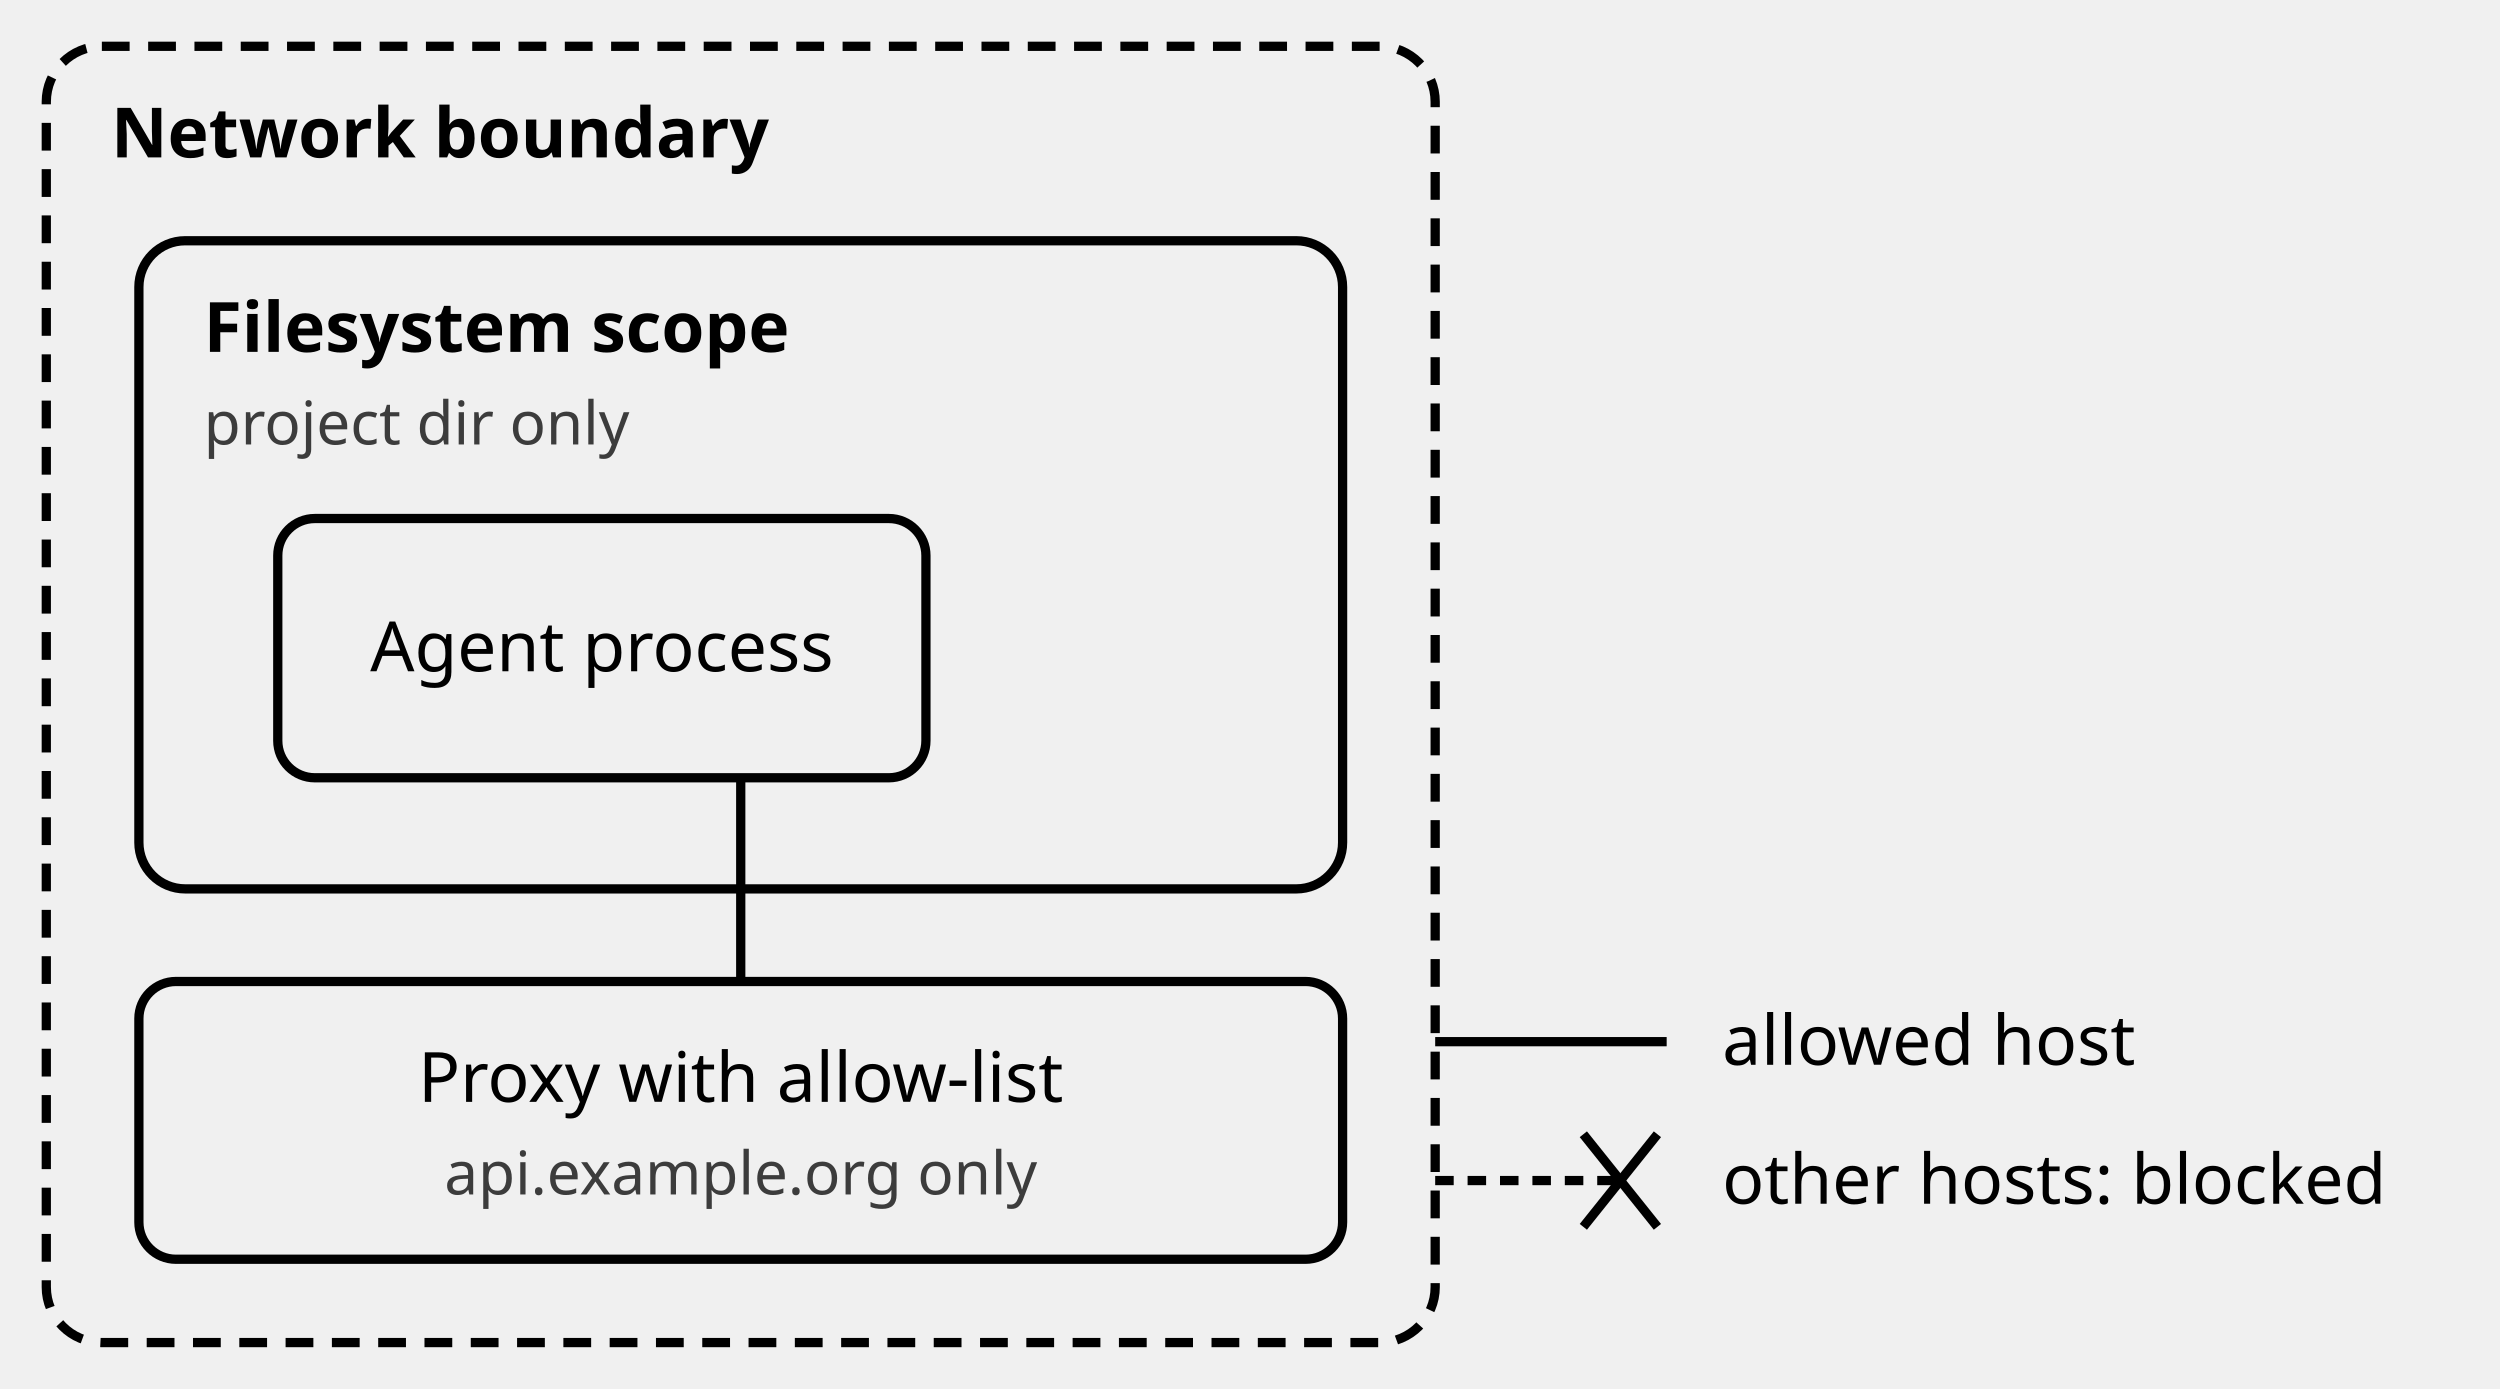
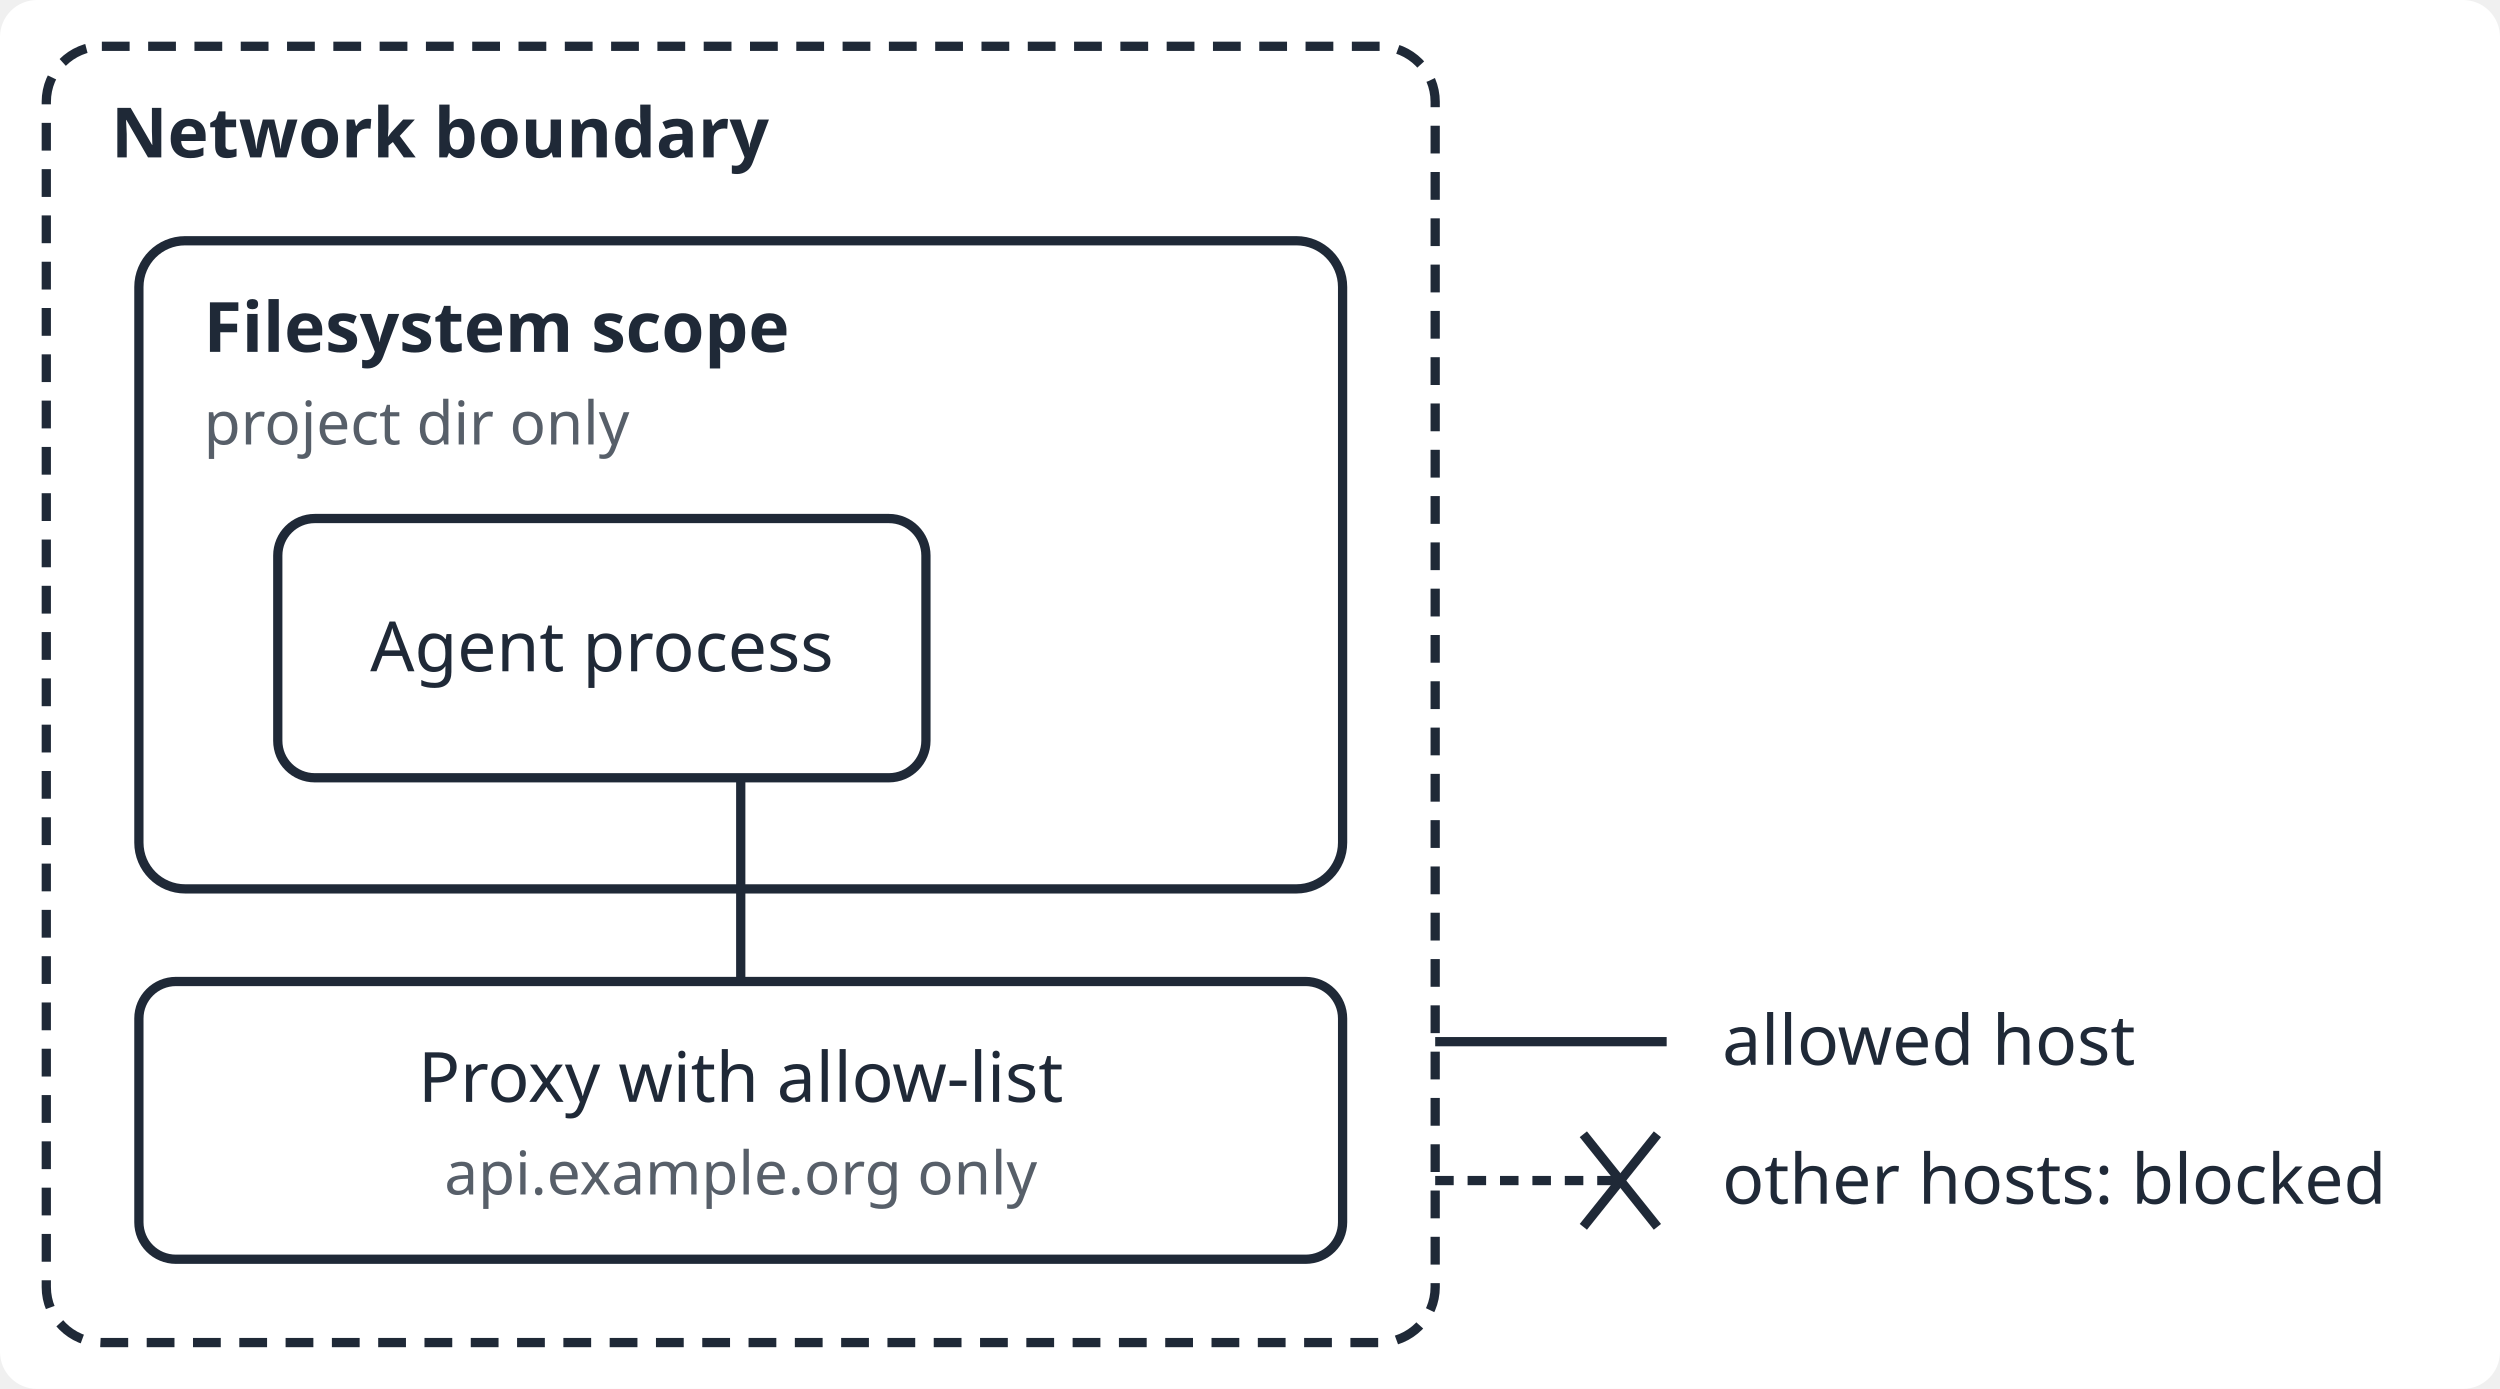
<svg xmlns="http://www.w3.org/2000/svg" viewBox="0 0 540 300" role="img" aria-labelledby="t d">
+   <style>svg{color:#1f2937}</style>
+   <rect class="oax-bg" x="0" y="0" width="540" height="300" rx="8" fill="#ffffff" />
  <g font-family="system-ui,sans-serif" font-size="15" stroke="currentColor" stroke-width="2" fill="none">
    <rect x="10" y="10" width="300" height="280" rx="12" stroke-dasharray="6 4" />
    <text fill="currentColor" x="24" y="34" stroke="none" font-weight="700">Network boundary</text>
    <rect x="30" y="52" width="260" height="140" rx="10" />
    <text fill="currentColor" x="44" y="76" stroke="none" font-weight="700">Filesystem scope</text>
    <text fill="currentColor" x="44" y="96" stroke="none" opacity=".75" font-size="13">project dir only</text>
    <rect x="60" y="112" width="140" height="56" rx="8" />
    <text fill="currentColor" x="130" y="145" text-anchor="middle" stroke="none">Agent process</text>
    <rect x="30" y="212" width="260" height="60" rx="8" />
    <text fill="currentColor" x="160" y="238" text-anchor="middle" stroke="none">Proxy with allow-list</text>
    <text fill="currentColor" x="160" y="258" text-anchor="middle" stroke="none" opacity=".75" font-size="13">api.example.org only</text>
    <line x1="160" y1="168" x2="160" y2="212" />
    <line x1="310" y1="225" x2="360" y2="225" />
    <text fill="currentColor" x="372" y="230" stroke="none">allowed host</text>
    <line x1="310" y1="255" x2="350" y2="255" stroke-dasharray="4 3" />
    <line x1="342" y1="245" x2="358" y2="265" />
    <line x1="358" y1="245" x2="342" y2="265" />
    <text fill="currentColor" x="372" y="260" stroke="none">other hosts: blocked</text>
  </g>
</svg>
